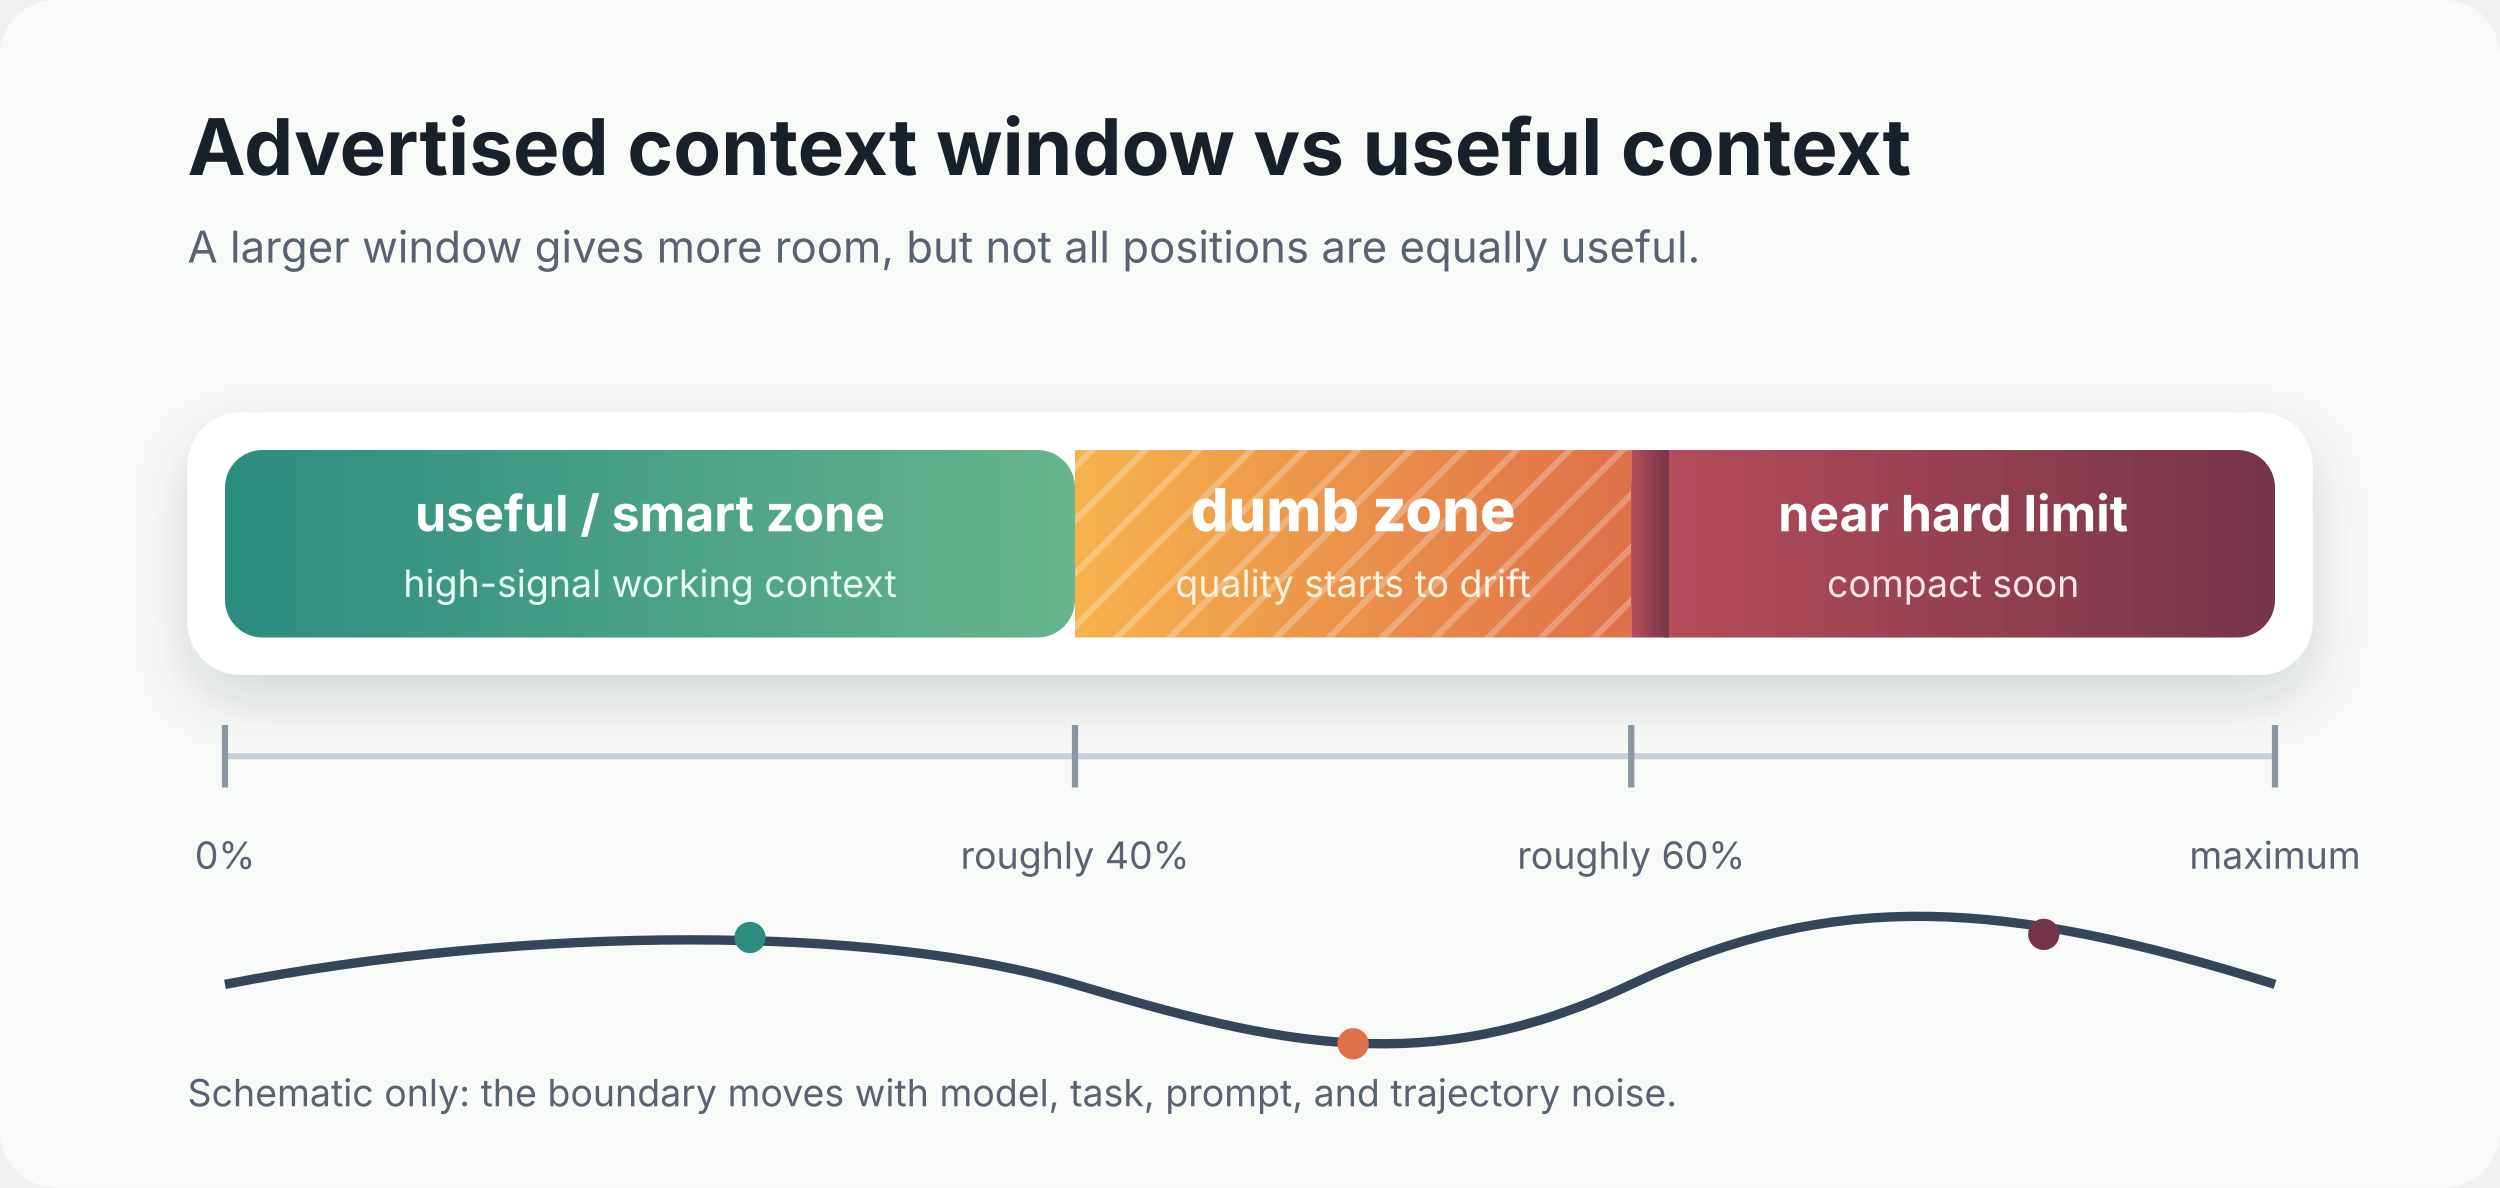
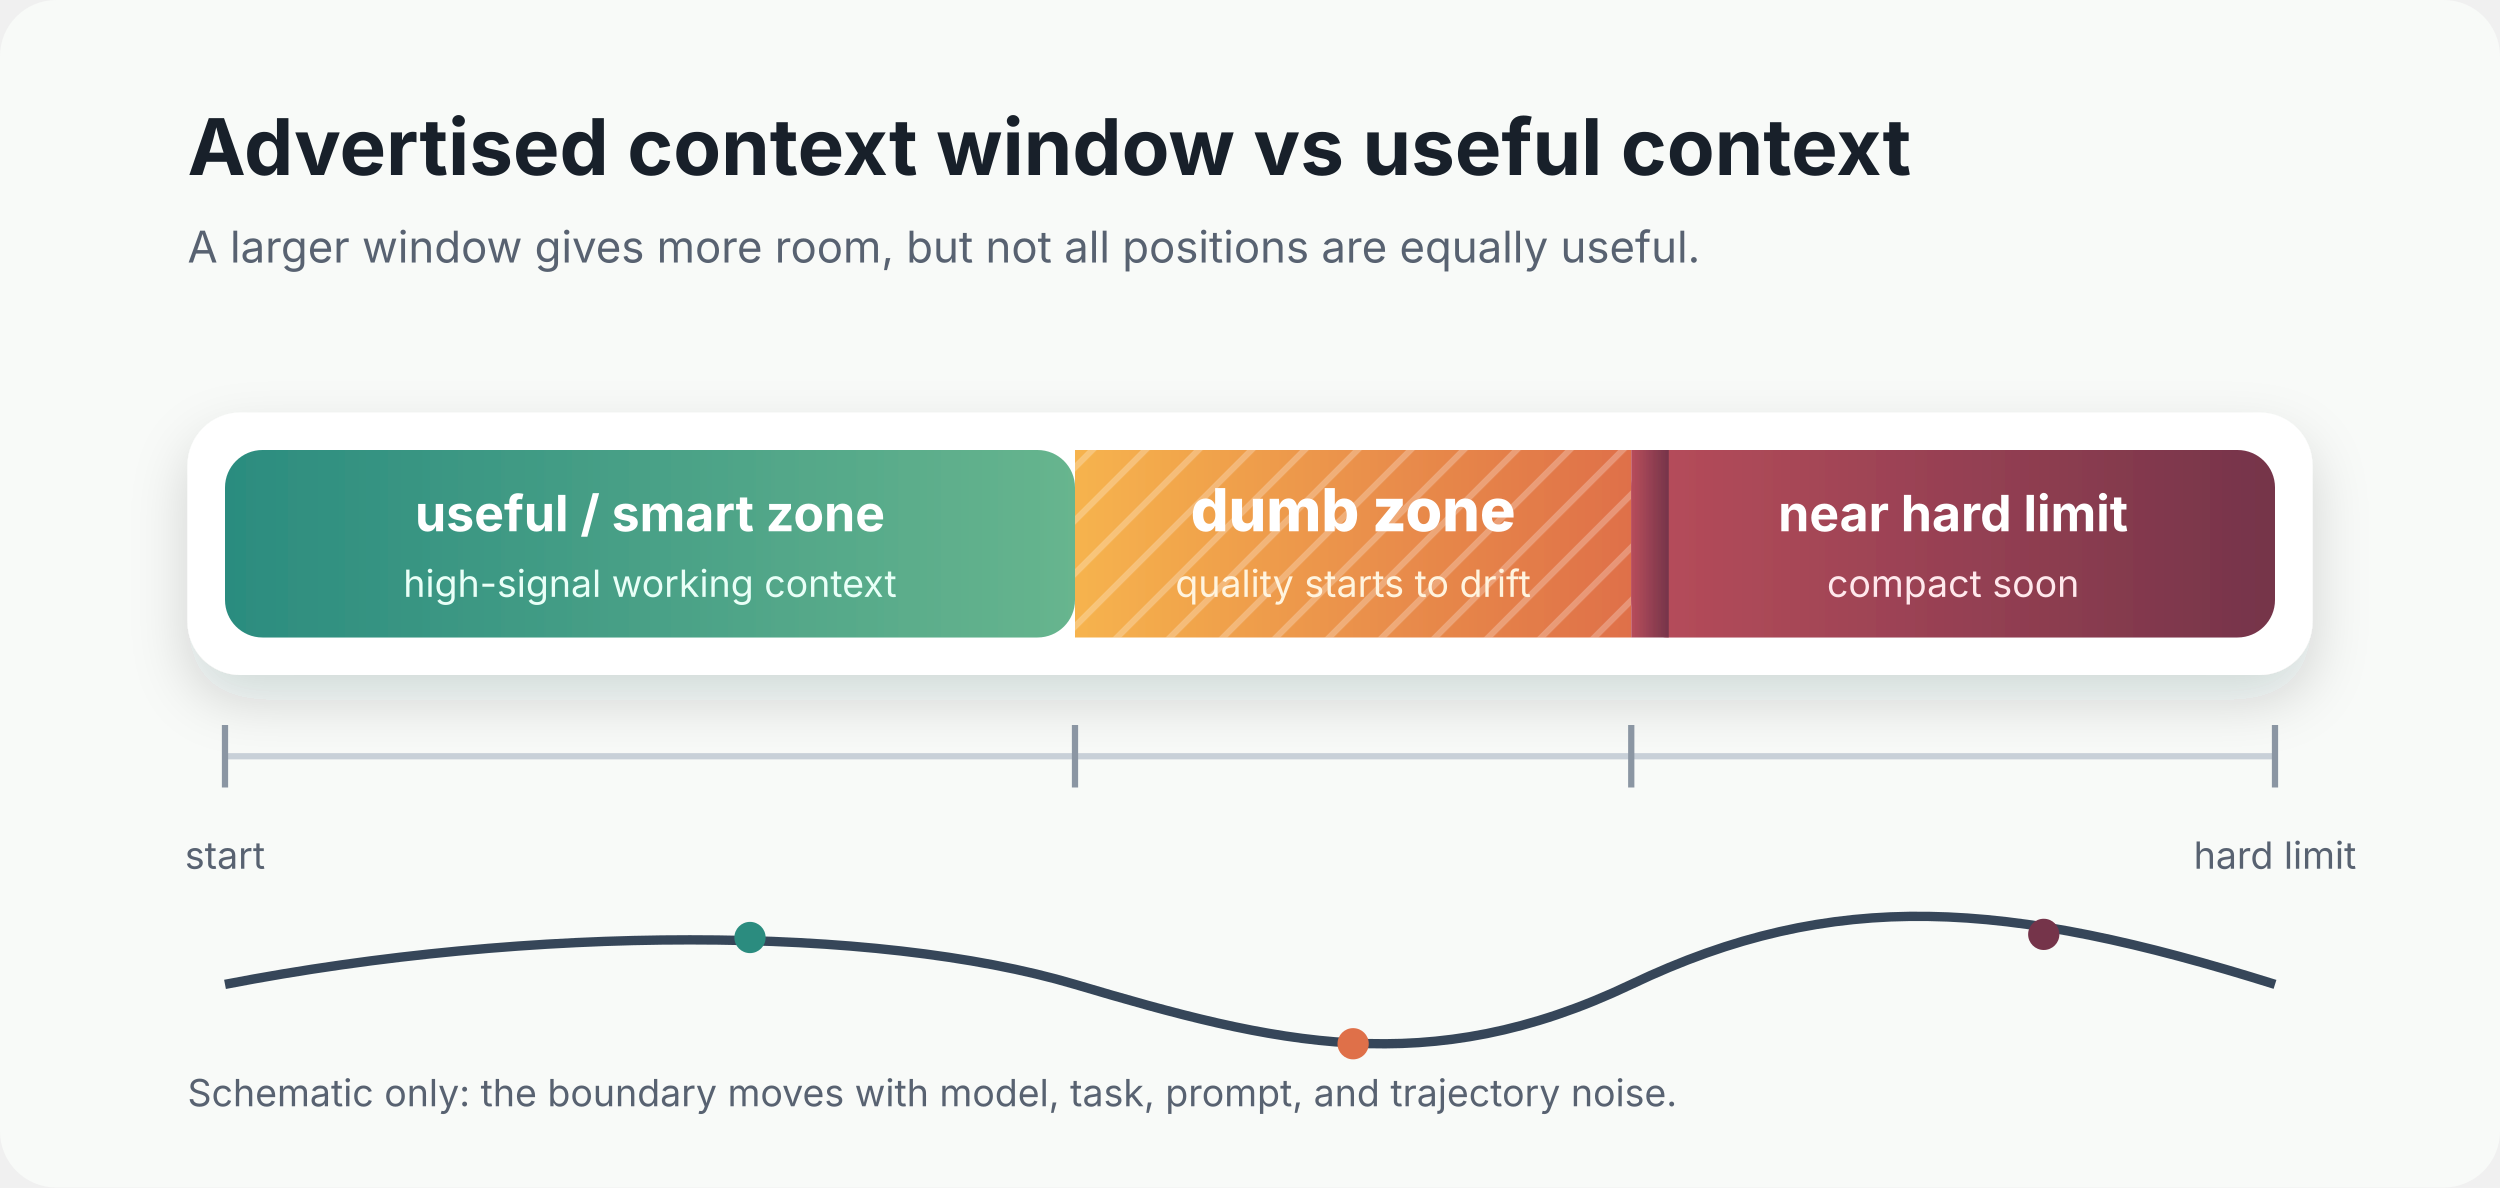
<svg xmlns="http://www.w3.org/2000/svg" width="800" height="380" viewBox="0 0 800 380" role="img" aria-labelledby="title desc">
  <defs>
    <linearGradient id="smart" x1="0" x2="1" y1="0" y2="0">
      <stop offset="0%" stop-color="#2b8c7f" />
      <stop offset="100%" stop-color="#67b58e" />
    </linearGradient>
    <linearGradient id="dumb" x1="0" x2="1" y1="0" y2="0">
      <stop offset="0%" stop-color="#f6b34d" />
      <stop offset="100%" stop-color="#df7049" />
    </linearGradient>
    <linearGradient id="limit" x1="0" x2="1" y1="0" y2="0">
      <stop offset="0%" stop-color="#b84d5b" />
      <stop offset="100%" stop-color="#75344a" />
    </linearGradient>
    <filter id="shadow" x="-10%" y="-30%" width="120%" height="170%">
      <feDropShadow dx="0" dy="8" stdDeviation="9" flood-color="#18202a" flood-opacity="0.16" />
    </filter>
    <pattern id="stripes" width="12" height="12" patternUnits="userSpaceOnUse" patternTransform="rotate(45)">
      <line x1="0" y1="0" x2="0" y2="12" stroke="#ffffff" stroke-width="4" stroke-opacity="0.25" />
    </pattern>
  </defs>
  <rect width="800" height="380" rx="18" fill="#f8faf8" />
  <text x="60" y="56" font-family="Inter, -apple-system, BlinkMacSystemFont, Segoe UI, sans-serif" font-size="25" font-weight="700" fill="#18202a">Advertised context window vs useful context</text>
  <text x="60" y="84" font-family="Inter, -apple-system, BlinkMacSystemFont, Segoe UI, sans-serif" font-size="14" fill="#586271">A larger window gives more room, but not all positions are equally useful.</text>
  <g filter="url(#shadow)">
    <rect x="60" y="132" width="680" height="84" rx="17" fill="#ffffff" />
    <rect x="72" y="144" width="272" height="60" rx="12" fill="url(#smart)" />
    <rect x="344" y="144" width="178" height="60" fill="url(#dumb)" />
    <rect x="344" y="144" width="178" height="60" fill="url(#stripes)" />
    <rect x="522" y="144" width="206" height="60" rx="12" fill="url(#limit)" />
    <rect x="522" y="144" width="12" height="60" fill="url(#limit)" />
  </g>
  <text x="208" y="170" text-anchor="middle" font-family="Inter, -apple-system, BlinkMacSystemFont, Segoe UI, sans-serif" font-size="16" font-weight="700" fill="#ffffff">useful / smart zone</text>
  <text x="208" y="191" text-anchor="middle" font-family="Inter, -apple-system, BlinkMacSystemFont, Segoe UI, sans-serif" font-size="12" fill="#e9fff7">high-signal working context</text>
  <text x="433" y="170" text-anchor="middle" font-family="Inter, -apple-system, BlinkMacSystemFont, Segoe UI, sans-serif" font-size="19" font-weight="800" fill="#ffffff">dumb zone</text>
  <text x="433" y="191" text-anchor="middle" font-family="Inter, -apple-system, BlinkMacSystemFont, Segoe UI, sans-serif" font-size="12" fill="#fff4df">quality starts to drift</text>
  <text x="625" y="170" text-anchor="middle" font-family="Inter, -apple-system, BlinkMacSystemFont, Segoe UI, sans-serif" font-size="16" font-weight="700" fill="#ffffff">near hard limit</text>
  <text x="625" y="191" text-anchor="middle" font-family="Inter, -apple-system, BlinkMacSystemFont, Segoe UI, sans-serif" font-size="12" fill="#ffe8ec">compact soon</text>
  <line x1="72" y1="242" x2="728" y2="242" stroke="#c8d0d8" stroke-width="2" />
  <line x1="72" y1="232" x2="72" y2="252" stroke="#8b96a3" stroke-width="2" />
  <line x1="344" y1="232" x2="344" y2="252" stroke="#8b96a3" stroke-width="2" />
  <line x1="522" y1="232" x2="522" y2="252" stroke="#8b96a3" stroke-width="2" />
  <line x1="728" y1="232" x2="728" y2="252" stroke="#8b96a3" stroke-width="2" />
-   <text x="72" y="278" text-anchor="middle" font-family="Inter, -apple-system, BlinkMacSystemFont, Segoe UI, sans-serif" font-size="12" fill="#586271">0%</text>
-   <text x="344" y="278" text-anchor="middle" font-family="Inter, -apple-system, BlinkMacSystemFont, Segoe UI, sans-serif" font-size="12" fill="#586271">roughly 40%</text>
-   <text x="522" y="278" text-anchor="middle" font-family="Inter, -apple-system, BlinkMacSystemFont, Segoe UI, sans-serif" font-size="12" fill="#586271">roughly 60%</text>
-   <text x="728" y="278" text-anchor="middle" font-family="Inter, -apple-system, BlinkMacSystemFont, Segoe UI, sans-serif" font-size="12" fill="#586271">maximum</text>
+   <text x="72" y="278" text-anchor="middle" font-family="Inter, -apple-system, BlinkMacSystemFont, Segoe UI, sans-serif" font-size="12" fill="#586271">start</text>
+   <text x="728" y="278" text-anchor="middle" font-family="Inter, -apple-system, BlinkMacSystemFont, Segoe UI, sans-serif" font-size="12" fill="#586271">hard limit</text>
  <path d="M72 315 C170 296, 280 296, 344 315 S457 346, 522 315 S642 288, 728 315" fill="none" stroke="#364659" stroke-width="3" />
  <circle cx="240" cy="300" r="5" fill="#2b8c7f" />
  <circle cx="433" cy="334" r="5" fill="#df7049" />
  <circle cx="654" cy="299" r="5" fill="#75344a" />
  <text x="60" y="354" font-family="Inter, -apple-system, BlinkMacSystemFont, Segoe UI, sans-serif" font-size="12" fill="#586271">Schematic only: the boundary moves with model, task, prompt, and trajectory noise.</text>
</svg>
